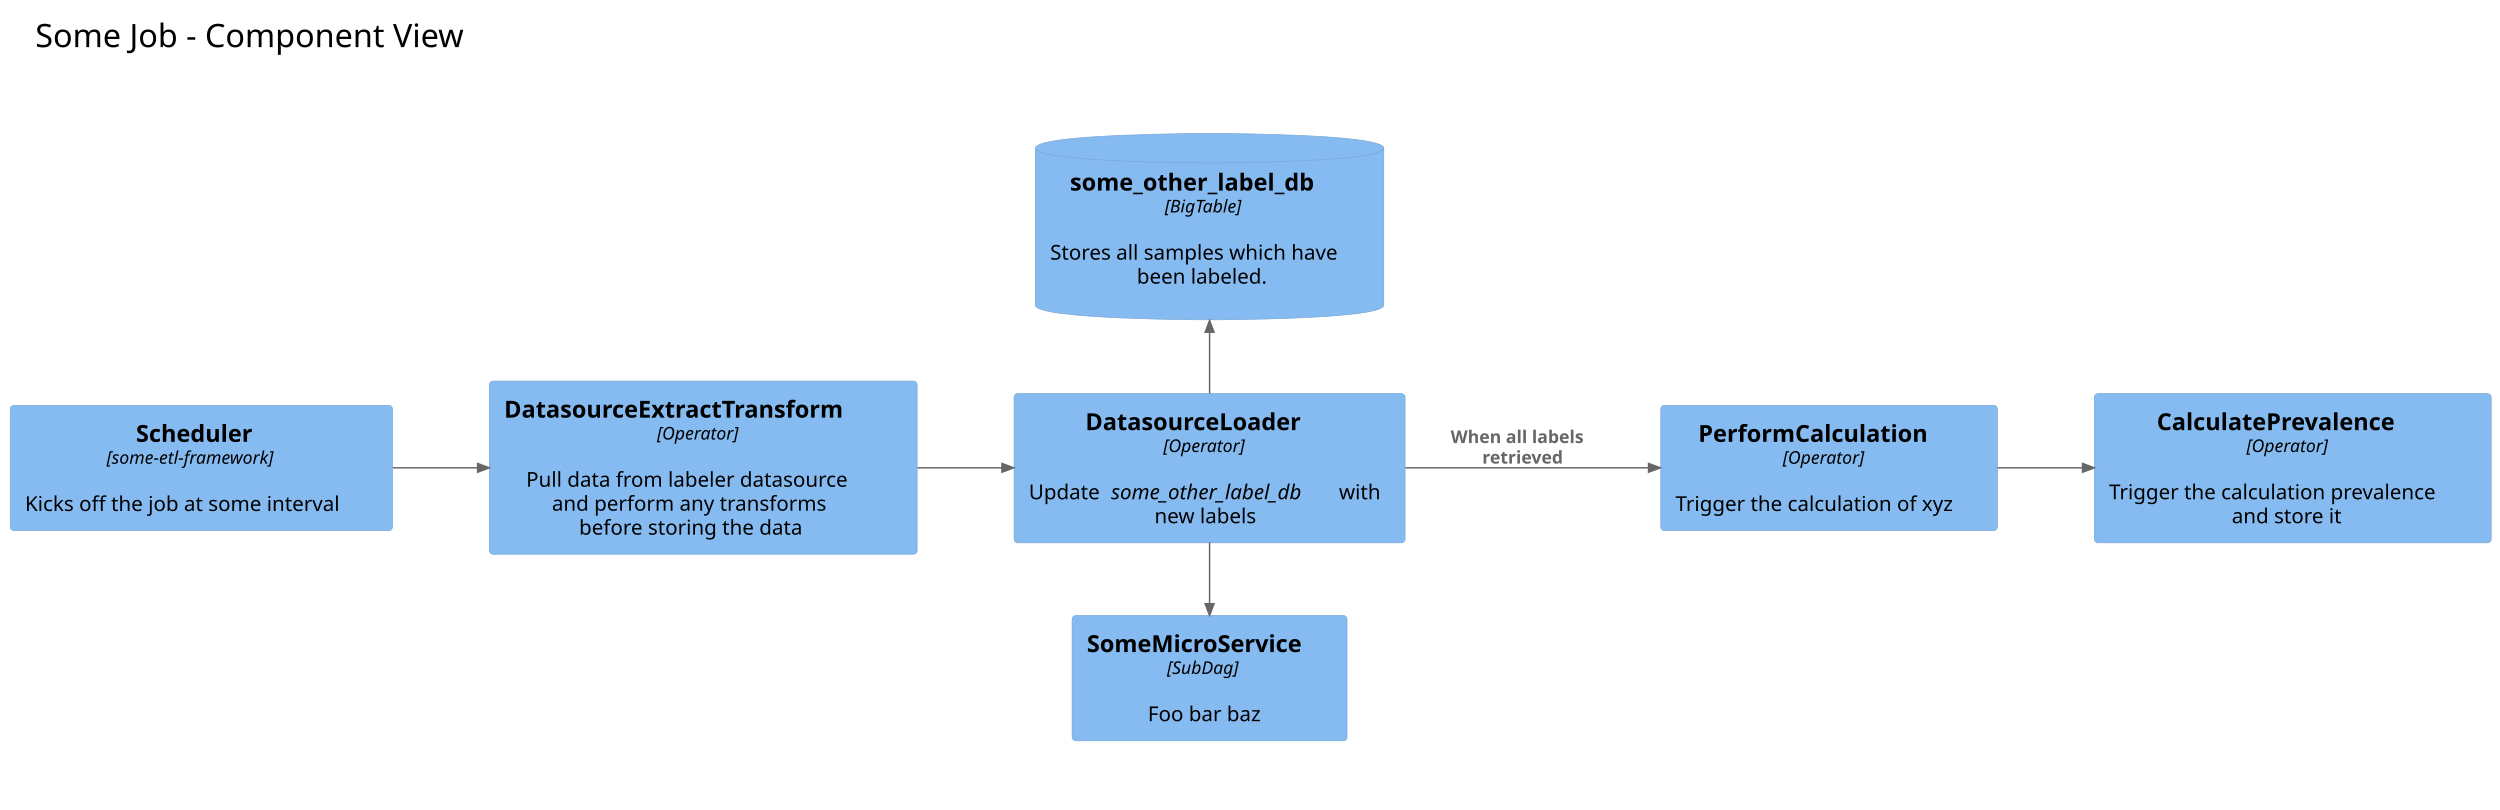
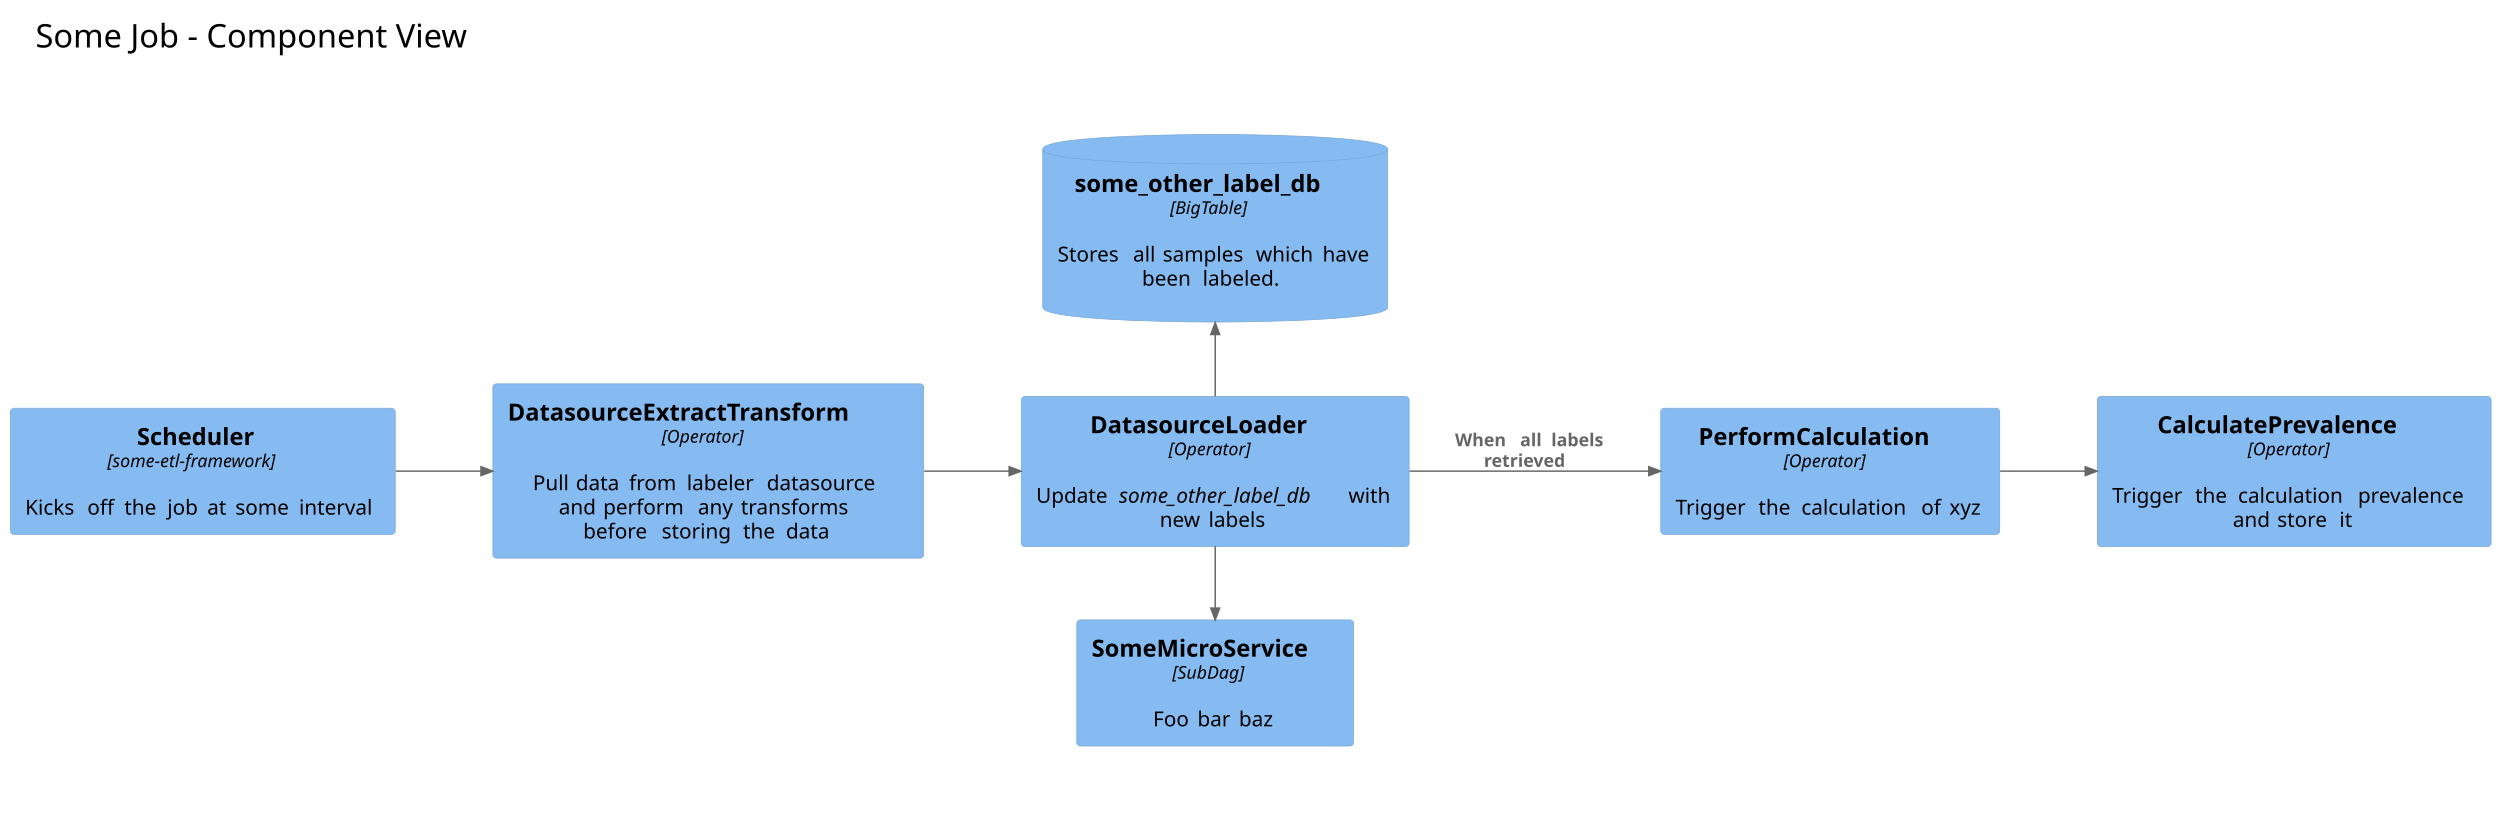
- <svg xmlns="http://www.w3.org/2000/svg" contentStyleType="text/css" height="551px" preserveAspectRatio="none" style="width:1701px;height:551px;background:#FFFFFF;" version="1.1" viewBox="0 0 1701 551" width="1701px" zoomAndPan="magnify">
+ <svg xmlns="http://www.w3.org/2000/svg" contentStyleType="text/css" height="551px" preserveAspectRatio="none" style="width:1689px;height:551px;background:#FFFFFF;" version="1.1" viewBox="0 0 1689 551" width="1689px" zoomAndPan="magnify">
  <defs />
  <g>
    <text fill="#888888" font-family="sans-serif" font-size="10" lengthAdjust="spacing" textLength="3" x="166" y="9.282"> </text>
    <text fill="#000000" font-family="sans-serif" font-size="22" lengthAdjust="spacing" textLength="311" x="24" y="32.062">Some Job - Component View</text>
    <text fill="#888888" font-family="sans-serif" font-size="10" lengthAdjust="spacing" textLength="3" x="166" y="46.532"> </text>
    <text fill="#888888" font-family="sans-serif" font-size="10" lengthAdjust="spacing" textLength="3" x="166" y="58.173"> </text>
    <text fill="#888888" font-family="sans-serif" font-size="10" lengthAdjust="spacing" textLength="3" x="166" y="69.814"> </text>
    <text fill="#888888" font-family="sans-serif" font-size="10" lengthAdjust="spacing" textLength="3" x="166" y="81.454"> </text>
    <g id="elem_scheduler">
      <rect fill="#85BBF0" height="85.188" rx="2.5" ry="2.5" style="stroke:#78A8D8;stroke-width:0.5;" width="260" x="7" y="275.812" />
      <text fill="#000000" font-family="sans-serif" font-size="16" font-weight="bold" lengthAdjust="spacing" textLength="89" x="92.5" y="300.664">Scheduler</text>
      <text fill="#000000" font-family="sans-serif" font-size="12" font-style="italic" lengthAdjust="spacing" textLength="129" x="72.5" y="315.576">[some-etl-framework]</text>
      <text fill="#000000" font-family="sans-serif" font-size="14" lengthAdjust="spacing" textLength="4" x="135" y="331.401"> </text>
-       <text fill="#000000" font-family="sans-serif" font-size="14" lengthAdjust="spacing" textLength="240" x="17" y="347.698">Kicks off the job at some interval</text>
+       <text fill="#000000" font-family="sans-serif" font-size="14" lengthAdjust="spacing" textLength="38" x="17" y="347.698">Kicks</text>
+       <text fill="#000000" font-family="sans-serif" font-size="14" lengthAdjust="spacing" textLength="4" x="55" y="347.698"> </text>
+       <text fill="#000000" font-family="sans-serif" font-size="14" lengthAdjust="spacing" textLength="21" x="59" y="347.698">off</text>
+       <text fill="#000000" font-family="sans-serif" font-size="14" lengthAdjust="spacing" textLength="4" x="80" y="347.698"> </text>
+       <text fill="#000000" font-family="sans-serif" font-size="14" lengthAdjust="spacing" textLength="25" x="84" y="347.698">the</text>
+       <text fill="#000000" font-family="sans-serif" font-size="14" lengthAdjust="spacing" textLength="4" x="109" y="347.698"> </text>
+       <text fill="#000000" font-family="sans-serif" font-size="14" lengthAdjust="spacing" textLength="23" x="113" y="347.698">job</text>
+       <text fill="#000000" font-family="sans-serif" font-size="14" lengthAdjust="spacing" textLength="4" x="136" y="347.698"> </text>
+       <text fill="#000000" font-family="sans-serif" font-size="14" lengthAdjust="spacing" textLength="15" x="140" y="347.698">at</text>
+       <text fill="#000000" font-family="sans-serif" font-size="14" lengthAdjust="spacing" textLength="4" x="155" y="347.698"> </text>
+       <text fill="#000000" font-family="sans-serif" font-size="14" lengthAdjust="spacing" textLength="39" x="159" y="347.698">some</text>
+       <text fill="#000000" font-family="sans-serif" font-size="14" lengthAdjust="spacing" textLength="4" x="198" y="347.698"> </text>
+       <text fill="#000000" font-family="sans-serif" font-size="14" lengthAdjust="spacing" textLength="55" x="202" y="347.698">interval</text>
    </g>
    <g id="elem_extractTransform">
      <rect fill="#85BBF0" height="117.781" rx="2.5" ry="2.5" style="stroke:#78A8D8;stroke-width:0.5;" width="291" x="333" y="259.312" />
      <text fill="#000000" font-family="sans-serif" font-size="16" font-weight="bold" lengthAdjust="spacing" textLength="271" x="343" y="284.164">DatasourceExtractTransform</text>
      <text fill="#000000" font-family="sans-serif" font-size="12" font-style="italic" lengthAdjust="spacing" textLength="63" x="447" y="299.076">[Operator]</text>
      <text fill="#000000" font-family="sans-serif" font-size="14" lengthAdjust="spacing" textLength="4" x="476.5" y="314.901"> </text>
-       <text fill="#000000" font-family="sans-serif" font-size="14" lengthAdjust="spacing" textLength="237" x="358" y="331.198">Pull data from labeler datasource</text>
-       <text fill="#000000" font-family="sans-serif" font-size="14" lengthAdjust="spacing" textLength="202" x="375.5" y="347.495">and perform any transforms</text>
-       <text fill="#000000" font-family="sans-serif" font-size="14" lengthAdjust="spacing" textLength="169" x="394" y="363.792">before storing the data</text>
+       <text fill="#000000" font-family="sans-serif" font-size="14" lengthAdjust="spacing" textLength="25" x="360" y="331.198">Pull</text>
+       <text fill="#000000" font-family="sans-serif" font-size="14" lengthAdjust="spacing" textLength="4" x="385" y="331.198"> </text>
+       <text fill="#000000" font-family="sans-serif" font-size="14" lengthAdjust="spacing" textLength="32" x="389" y="331.198">data</text>
+       <text fill="#000000" font-family="sans-serif" font-size="14" lengthAdjust="spacing" textLength="4" x="421" y="331.198"> </text>
+       <text fill="#000000" font-family="sans-serif" font-size="14" lengthAdjust="spacing" textLength="35" x="425" y="331.198">from</text>
+       <text fill="#000000" font-family="sans-serif" font-size="14" lengthAdjust="spacing" textLength="4" x="460" y="331.198"> </text>
+       <text fill="#000000" font-family="sans-serif" font-size="14" lengthAdjust="spacing" textLength="50" x="464" y="331.198">labeler</text>
+       <text fill="#000000" font-family="sans-serif" font-size="14" lengthAdjust="spacing" textLength="4" x="514" y="331.198"> </text>
+       <text fill="#000000" font-family="sans-serif" font-size="14" lengthAdjust="spacing" textLength="79" x="518" y="331.198">datasource</text>
+       <text fill="#000000" font-family="sans-serif" font-size="14" lengthAdjust="spacing" textLength="26" x="377.5" y="347.495">and</text>
+       <text fill="#000000" font-family="sans-serif" font-size="14" lengthAdjust="spacing" textLength="4" x="403.5" y="347.495"> </text>
+       <text fill="#000000" font-family="sans-serif" font-size="14" lengthAdjust="spacing" textLength="60" x="407.5" y="347.495">perform</text>
+       <text fill="#000000" font-family="sans-serif" font-size="14" lengthAdjust="spacing" textLength="4" x="467.5" y="347.495"> </text>
+       <text fill="#000000" font-family="sans-serif" font-size="14" lengthAdjust="spacing" textLength="25" x="471.5" y="347.495">any</text>
+       <text fill="#000000" font-family="sans-serif" font-size="14" lengthAdjust="spacing" textLength="4" x="496.5" y="347.495"> </text>
+       <text fill="#000000" font-family="sans-serif" font-size="14" lengthAdjust="spacing" textLength="79" x="500.5" y="347.495">transforms</text>
+       <text fill="#000000" font-family="sans-serif" font-size="14" lengthAdjust="spacing" textLength="49" x="394" y="363.792">before</text>
+       <text fill="#000000" font-family="sans-serif" font-size="14" lengthAdjust="spacing" textLength="4" x="443" y="363.792"> </text>
+       <text fill="#000000" font-family="sans-serif" font-size="14" lengthAdjust="spacing" textLength="51" x="447" y="363.792">storing</text>
+       <text fill="#000000" font-family="sans-serif" font-size="14" lengthAdjust="spacing" textLength="4" x="498" y="363.792"> </text>
+       <text fill="#000000" font-family="sans-serif" font-size="14" lengthAdjust="spacing" textLength="25" x="502" y="363.792">the</text>
+       <text fill="#000000" font-family="sans-serif" font-size="14" lengthAdjust="spacing" textLength="4" x="527" y="363.792"> </text>
+       <text fill="#000000" font-family="sans-serif" font-size="14" lengthAdjust="spacing" textLength="32" x="531" y="363.792">data</text>
    </g>
    <g id="elem_loader">
-       <rect fill="#85BBF0" height="101.484" rx="2.5" ry="2.5" style="stroke:#78A8D8;stroke-width:0.5;" width="266" x="690" y="267.812" />
-       <text fill="#000000" font-family="sans-serif" font-size="16" font-weight="bold" lengthAdjust="spacing" textLength="169" x="738.5" y="292.664">DatasourceLoader</text>
-       <text fill="#000000" font-family="sans-serif" font-size="12" font-style="italic" lengthAdjust="spacing" textLength="63" x="791.5" y="307.576">[Operator]</text>
-       <text fill="#000000" font-family="sans-serif" font-size="14" lengthAdjust="spacing" textLength="4" x="821" y="323.401"> </text>
+       <rect fill="#85BBF0" height="101.484" rx="2.5" ry="2.5" style="stroke:#78A8D8;stroke-width:0.5;" width="262" x="690" y="267.812" />
+       <text fill="#000000" font-family="sans-serif" font-size="16" font-weight="bold" lengthAdjust="spacing" textLength="169" x="736.5" y="292.664">DatasourceLoader</text>
+       <text fill="#000000" font-family="sans-serif" font-size="12" font-style="italic" lengthAdjust="spacing" textLength="63" x="789.5" y="307.576">[Operator]</text>
+       <text fill="#000000" font-family="sans-serif" font-size="14" lengthAdjust="spacing" textLength="4" x="819" y="323.401"> </text>
      <text fill="#000000" font-family="sans-serif" font-size="14" lengthAdjust="spacing" textLength="52" x="700" y="339.698">Update</text>
+       <text fill="#000000" font-family="sans-serif" font-size="14" lengthAdjust="spacing" textLength="4" x="752" y="339.698"> </text>
      <text fill="#000000" font-family="sans-serif" font-size="14" font-style="italic" lengthAdjust="spacing" textLength="151" x="756" y="339.698">some_other_label_db</text>
+       <text fill="#000000" font-family="sans-serif" font-size="14" lengthAdjust="spacing" textLength="4" x="907" y="339.698"> </text>
      <text fill="#000000" font-family="sans-serif" font-size="14" lengthAdjust="spacing" textLength="31" x="911" y="339.698">with</text>
-       <text fill="#000000" font-family="sans-serif" font-size="14" lengthAdjust="spacing" textLength="75" x="785.5" y="355.995">new labels</text>
+       <text fill="#000000" font-family="sans-serif" font-size="14" lengthAdjust="spacing" textLength="29" x="783.5" y="355.995">new</text>
+       <text fill="#000000" font-family="sans-serif" font-size="14" lengthAdjust="spacing" textLength="4" x="812.5" y="355.995"> </text>
+       <text fill="#000000" font-family="sans-serif" font-size="14" lengthAdjust="spacing" textLength="42" x="816.5" y="355.995">labels</text>
    </g>
    <g id="elem_someMicroService">
-       <rect fill="#85BBF0" height="85.188" rx="2.5" ry="2.5" style="stroke:#78A8D8;stroke-width:0.5;" width="187" x="729.5" y="418.812" />
-       <text fill="#000000" font-family="sans-serif" font-size="16" font-weight="bold" lengthAdjust="spacing" textLength="167" x="739.5" y="443.664">SomeMicroService</text>
-       <text fill="#000000" font-family="sans-serif" font-size="12" font-style="italic" lengthAdjust="spacing" textLength="58" x="794" y="458.576">[SubDag]</text>
-       <text fill="#000000" font-family="sans-serif" font-size="14" lengthAdjust="spacing" textLength="4" x="821" y="474.401"> </text>
-       <text fill="#000000" font-family="sans-serif" font-size="14" lengthAdjust="spacing" textLength="84" x="781" y="490.698">Foo bar baz</text>
+       <rect fill="#85BBF0" height="85.188" rx="2.5" ry="2.5" style="stroke:#78A8D8;stroke-width:0.5;" width="187" x="727.5" y="418.812" />
+       <text fill="#000000" font-family="sans-serif" font-size="16" font-weight="bold" lengthAdjust="spacing" textLength="167" x="737.5" y="443.664">SomeMicroService</text>
+       <text fill="#000000" font-family="sans-serif" font-size="12" font-style="italic" lengthAdjust="spacing" textLength="58" x="792" y="458.576">[SubDag]</text>
+       <text fill="#000000" font-family="sans-serif" font-size="14" lengthAdjust="spacing" textLength="4" x="819" y="474.401"> </text>
+       <text fill="#000000" font-family="sans-serif" font-size="14" lengthAdjust="spacing" textLength="26" x="779" y="490.698">Foo</text>
+       <text fill="#000000" font-family="sans-serif" font-size="14" lengthAdjust="spacing" textLength="4" x="805" y="490.698"> </text>
+       <text fill="#000000" font-family="sans-serif" font-size="14" lengthAdjust="spacing" textLength="24" x="809" y="490.698">bar</text>
+       <text fill="#000000" font-family="sans-serif" font-size="14" lengthAdjust="spacing" textLength="4" x="833" y="490.698"> </text>
+       <text fill="#000000" font-family="sans-serif" font-size="14" lengthAdjust="spacing" textLength="26" x="837" y="490.698">baz</text>
    </g>
    <g id="elem_performCalculations">
-       <rect fill="#85BBF0" height="85.188" rx="2.5" ry="2.5" style="stroke:#78A8D8;stroke-width:0.5;" width="229" x="1130" y="275.812" />
-       <text fill="#000000" font-family="sans-serif" font-size="16" font-weight="bold" lengthAdjust="spacing" textLength="178" x="1155.5" y="300.664">PerformCalculation</text>
-       <text fill="#000000" font-family="sans-serif" font-size="12" font-style="italic" lengthAdjust="spacing" textLength="63" x="1213" y="315.576">[Operator]</text>
-       <text fill="#000000" font-family="sans-serif" font-size="14" lengthAdjust="spacing" textLength="4" x="1242.5" y="331.401"> </text>
-       <text fill="#000000" font-family="sans-serif" font-size="14" lengthAdjust="spacing" textLength="209" x="1140" y="347.698">Trigger the calculation of xyz</text>
+       <rect fill="#85BBF0" height="85.188" rx="2.5" ry="2.5" style="stroke:#78A8D8;stroke-width:0.5;" width="229" x="1122" y="275.812" />
+       <text fill="#000000" font-family="sans-serif" font-size="16" font-weight="bold" lengthAdjust="spacing" textLength="178" x="1147.5" y="300.664">PerformCalculation</text>
+       <text fill="#000000" font-family="sans-serif" font-size="12" font-style="italic" lengthAdjust="spacing" textLength="63" x="1205" y="315.576">[Operator]</text>
+       <text fill="#000000" font-family="sans-serif" font-size="14" lengthAdjust="spacing" textLength="4" x="1234.5" y="331.401"> </text>
+       <text fill="#000000" font-family="sans-serif" font-size="14" lengthAdjust="spacing" textLength="52" x="1132" y="347.698">Trigger</text>
+       <text fill="#000000" font-family="sans-serif" font-size="14" lengthAdjust="spacing" textLength="4" x="1184" y="347.698"> </text>
+       <text fill="#000000" font-family="sans-serif" font-size="14" lengthAdjust="spacing" textLength="25" x="1188" y="347.698">the</text>
+       <text fill="#000000" font-family="sans-serif" font-size="14" lengthAdjust="spacing" textLength="4" x="1213" y="347.698"> </text>
+       <text fill="#000000" font-family="sans-serif" font-size="14" lengthAdjust="spacing" textLength="77" x="1217" y="347.698">calculation</text>
+       <text fill="#000000" font-family="sans-serif" font-size="14" lengthAdjust="spacing" textLength="4" x="1294" y="347.698"> </text>
+       <text fill="#000000" font-family="sans-serif" font-size="14" lengthAdjust="spacing" textLength="15" x="1298" y="347.698">of</text>
+       <text fill="#000000" font-family="sans-serif" font-size="14" lengthAdjust="spacing" textLength="4" x="1313" y="347.698"> </text>
+       <text fill="#000000" font-family="sans-serif" font-size="14" lengthAdjust="spacing" textLength="24" x="1317" y="347.698">xyz</text>
    </g>
    <g id="elem_calculatePrevalence">
-       <rect fill="#85BBF0" height="101.484" rx="2.5" ry="2.5" style="stroke:#78A8D8;stroke-width:0.5;" width="270" x="1425" y="267.812" />
-       <text fill="#000000" font-family="sans-serif" font-size="16" font-weight="bold" lengthAdjust="spacing" textLength="185" x="1467.5" y="292.664">CalculatePrevalence</text>
-       <text fill="#000000" font-family="sans-serif" font-size="12" font-style="italic" lengthAdjust="spacing" textLength="63" x="1528.5" y="307.576">[Operator]</text>
-       <text fill="#000000" font-family="sans-serif" font-size="14" lengthAdjust="spacing" textLength="4" x="1558" y="323.401"> </text>
-       <text fill="#000000" font-family="sans-serif" font-size="14" lengthAdjust="spacing" textLength="246" x="1435" y="339.698">Trigger the calculation prevalence</text>
-       <text fill="#000000" font-family="sans-serif" font-size="14" lengthAdjust="spacing" textLength="83" x="1518.5" y="355.995">and store it</text>
+       <rect fill="#85BBF0" height="101.484" rx="2.5" ry="2.5" style="stroke:#78A8D8;stroke-width:0.5;" width="266" x="1417" y="267.812" />
+       <text fill="#000000" font-family="sans-serif" font-size="16" font-weight="bold" lengthAdjust="spacing" textLength="185" x="1457.5" y="292.664">CalculatePrevalence</text>
+       <text fill="#000000" font-family="sans-serif" font-size="12" font-style="italic" lengthAdjust="spacing" textLength="63" x="1518.5" y="307.576">[Operator]</text>
+       <text fill="#000000" font-family="sans-serif" font-size="14" lengthAdjust="spacing" textLength="4" x="1548" y="323.401"> </text>
+       <text fill="#000000" font-family="sans-serif" font-size="14" lengthAdjust="spacing" textLength="52" x="1427" y="339.698">Trigger</text>
+       <text fill="#000000" font-family="sans-serif" font-size="14" lengthAdjust="spacing" textLength="4" x="1479" y="339.698"> </text>
+       <text fill="#000000" font-family="sans-serif" font-size="14" lengthAdjust="spacing" textLength="25" x="1483" y="339.698">the</text>
+       <text fill="#000000" font-family="sans-serif" font-size="14" lengthAdjust="spacing" textLength="4" x="1508" y="339.698"> </text>
+       <text fill="#000000" font-family="sans-serif" font-size="14" lengthAdjust="spacing" textLength="77" x="1512" y="339.698">calculation</text>
+       <text fill="#000000" font-family="sans-serif" font-size="14" lengthAdjust="spacing" textLength="4" x="1589" y="339.698"> </text>
+       <text fill="#000000" font-family="sans-serif" font-size="14" lengthAdjust="spacing" textLength="80" x="1593" y="339.698">prevalence</text>
+       <text fill="#000000" font-family="sans-serif" font-size="14" lengthAdjust="spacing" textLength="26" x="1508.5" y="355.995">and</text>
+       <text fill="#000000" font-family="sans-serif" font-size="14" lengthAdjust="spacing" textLength="4" x="1534.5" y="355.995"> </text>
+       <text fill="#000000" font-family="sans-serif" font-size="14" lengthAdjust="spacing" textLength="38" x="1538.5" y="355.995">store</text>
+       <text fill="#000000" font-family="sans-serif" font-size="14" lengthAdjust="spacing" textLength="4" x="1576.5" y="355.995"> </text>
+       <text fill="#000000" font-family="sans-serif" font-size="14" lengthAdjust="spacing" textLength="11" x="1580.5" y="355.995">it</text>
    </g>
    <g id="elem_sampleLabelsDb">
-       <path d="M704.5,100.812 C704.5,90.812 823,90.812 823,90.812 C823,90.812 941.5,90.812 941.5,100.812 L941.5,207.594 C941.5,217.594 823,217.594 823,217.594 C823,217.594 704.5,217.594 704.5,207.594 L704.5,100.812 " fill="#85BBF0" style="stroke:#78A8D8;stroke-width:0.5;" />
-       <path d="M704.5,100.812 C704.5,110.812 823,110.812 823,110.812 C823,110.812 941.5,110.812 941.5,100.812 " fill="none" style="stroke:#78A8D8;stroke-width:0.5;" />
-       <text fill="#000000" font-family="sans-serif" font-size="16" font-weight="bold" lengthAdjust="spacing" textLength="190" x="728" y="129.664">some_other_label_db</text>
-       <text fill="#000000" font-family="sans-serif" font-size="12" font-style="italic" lengthAdjust="spacing" textLength="61" x="792.5" y="144.576">[BigTable]</text>
-       <text fill="#000000" font-family="sans-serif" font-size="14" lengthAdjust="spacing" textLength="4" x="821" y="160.401"> </text>
-       <text fill="#000000" font-family="sans-serif" font-size="14" lengthAdjust="spacing" textLength="213" x="714.5" y="176.698">Stores all samples which have</text>
-       <text fill="#000000" font-family="sans-serif" font-size="14" lengthAdjust="spacing" textLength="99" x="773.5" y="192.995">been labeled.</text>
-       <text fill="#000000" font-family="sans-serif" font-size="14" lengthAdjust="spacing" textLength="4" x="821" y="209.292"> </text>
+       <path d="M704.5,100.812 C704.5,90.812 821,90.812 821,90.812 C821,90.812 937.5,90.812 937.5,100.812 L937.5,207.594 C937.5,217.594 821,217.594 821,217.594 C821,217.594 704.5,217.594 704.5,207.594 L704.5,100.812 " fill="#85BBF0" style="stroke:#78A8D8;stroke-width:0.5;" />
+       <path d="M704.5,100.812 C704.5,110.812 821,110.812 821,110.812 C821,110.812 937.5,110.812 937.5,100.812 " fill="none" style="stroke:#78A8D8;stroke-width:0.5;" />
+       <text fill="#000000" font-family="sans-serif" font-size="16" font-weight="bold" lengthAdjust="spacing" textLength="190" x="726" y="129.664">some_other_label_db</text>
+       <text fill="#000000" font-family="sans-serif" font-size="12" font-style="italic" lengthAdjust="spacing" textLength="61" x="790.5" y="144.576">[BigTable]</text>
+       <text fill="#000000" font-family="sans-serif" font-size="14" lengthAdjust="spacing" textLength="4" x="819" y="160.401"> </text>
+       <text fill="#000000" font-family="sans-serif" font-size="14" lengthAdjust="spacing" textLength="47" x="714.5" y="176.698">Stores</text>
+       <text fill="#000000" font-family="sans-serif" font-size="14" lengthAdjust="spacing" textLength="4" x="761.5" y="176.698"> </text>
+       <text fill="#000000" font-family="sans-serif" font-size="14" lengthAdjust="spacing" textLength="16" x="765.5" y="176.698">all</text>
+       <text fill="#000000" font-family="sans-serif" font-size="14" lengthAdjust="spacing" textLength="4" x="781.5" y="176.698"> </text>
+       <text fill="#000000" font-family="sans-serif" font-size="14" lengthAdjust="spacing" textLength="59" x="785.5" y="176.698">samples</text>
+       <text fill="#000000" font-family="sans-serif" font-size="14" lengthAdjust="spacing" textLength="4" x="844.5" y="176.698"> </text>
+       <text fill="#000000" font-family="sans-serif" font-size="14" lengthAdjust="spacing" textLength="41" x="848.5" y="176.698">which</text>
+       <text fill="#000000" font-family="sans-serif" font-size="14" lengthAdjust="spacing" textLength="4" x="889.5" y="176.698"> </text>
+       <text fill="#000000" font-family="sans-serif" font-size="14" lengthAdjust="spacing" textLength="34" x="893.5" y="176.698">have</text>
+       <text fill="#000000" font-family="sans-serif" font-size="14" lengthAdjust="spacing" textLength="37" x="771.5" y="192.995">been</text>
+       <text fill="#000000" font-family="sans-serif" font-size="14" lengthAdjust="spacing" textLength="4" x="808.5" y="192.995"> </text>
+       <text fill="#000000" font-family="sans-serif" font-size="14" lengthAdjust="spacing" textLength="58" x="812.5" y="192.995">labeled.</text>
+       <text fill="#000000" font-family="sans-serif" font-size="14" lengthAdjust="spacing" textLength="4" x="819" y="209.292"> </text>
    </g>
    <g id="link_scheduler_extractTransform">
      <path d="M267.319,318.312 C286.093,318.312 305.567,318.312 324.749,318.312 " fill="none" id="scheduler-to-extractTransform" style="stroke:#666666;stroke-width:1.0;" />
      <polygon fill="#666666" points="332.949,318.312,324.949,315.312,324.949,321.312,332.949,318.312" style="stroke:#666666;stroke-width:1.0;" />
      <text fill="#666666" font-family="sans-serif" font-size="12" font-weight="bold" lengthAdjust="spacing" textLength="4" x="298" y="315.451"> </text>
    </g>
    <g id="link_extractTransform_loader">
-       <path d="M624.254,318.312 C643.265,318.312 662.721,318.312 681.656,318.312 " fill="none" id="extractTransform-to-loader" style="stroke:#666666;stroke-width:1.0;" />
-       <polygon fill="#666666" points="689.737,318.312,681.737,315.312,681.737,321.312,689.737,318.312" style="stroke:#666666;stroke-width:1.0;" />
+       <path d="M624.396,318.312 C643.402,318.312 662.839,318.312 681.731,318.312 " fill="none" id="extractTransform-to-loader" style="stroke:#666666;stroke-width:1.0;" />
+       <polygon fill="#666666" points="689.791,318.312,681.791,315.312,681.791,321.312,689.791,318.312" style="stroke:#666666;stroke-width:1.0;" />
      <text fill="#666666" font-family="sans-serif" font-size="12" font-weight="bold" lengthAdjust="spacing" textLength="4" x="655" y="315.451"> </text>
    </g>
    <g id="link_loader_performCalculations">
-       <path d="M956.157,318.312 C1009.05,318.312 1069.6,318.312 1121.43,318.312 " fill="none" id="loader-to-performCalculations" style="stroke:#666666;stroke-width:1.0;" />
-       <polygon fill="#666666" points="1129.67,318.312,1121.67,315.312,1121.67,321.312,1129.67,318.312" style="stroke:#666666;stroke-width:1.0;" />
-       <text fill="#666666" font-family="sans-serif" font-size="12" font-weight="bold" lengthAdjust="spacing" textLength="108" x="987" y="301.451">When all labels</text>
-       <text fill="#666666" font-family="sans-serif" font-size="12" font-weight="bold" lengthAdjust="spacing" textLength="69" x="1008.5" y="315.42">retrieved</text>
+       <path d="M952.266,318.312 C1003.949,318.312 1063.05,318.312 1113.86,318.312 " fill="none" id="loader-to-performCalculations" style="stroke:#666666;stroke-width:1.0;" />
+       <polygon fill="#666666" points="1121.93,318.312,1113.93,315.312,1113.93,321.312,1121.93,318.312" style="stroke:#666666;stroke-width:1.0;" />
+       <text fill="#666666" font-family="sans-serif" font-size="12" font-weight="bold" lengthAdjust="spacing" textLength="40" x="983" y="301.451">When</text>
+       <text fill="#666666" font-family="sans-serif" font-size="12" font-weight="bold" lengthAdjust="spacing" textLength="4" x="1023" y="301.451"> </text>
+       <text fill="#666666" font-family="sans-serif" font-size="12" font-weight="bold" lengthAdjust="spacing" textLength="17" x="1027" y="301.451">all</text>
+       <text fill="#666666" font-family="sans-serif" font-size="12" font-weight="bold" lengthAdjust="spacing" textLength="4" x="1044" y="301.451"> </text>
+       <text fill="#666666" font-family="sans-serif" font-size="12" font-weight="bold" lengthAdjust="spacing" textLength="43" x="1048" y="301.451">labels</text>
+       <text fill="#666666" font-family="sans-serif" font-size="12" font-weight="bold" lengthAdjust="spacing" textLength="69" x="1002.5" y="315.42">retrieved</text>
    </g>
    <g id="link_sampleLabelsDb_loader">
-       <path d="M823,226.213 C823,240.221 823,254.631 823,267.769 " fill="none" id="sampleLabelsDb-backto-loader" style="stroke:#666666;stroke-width:1.0;" />
-       <polygon fill="#666666" points="823,218.023,820,226.023,826,226.023,823,218.023" style="stroke:#666666;stroke-width:1.0;" />
-       <text fill="#666666" font-family="sans-serif" font-size="12" font-weight="bold" lengthAdjust="spacing" textLength="4" x="810.5" y="247.451"> </text>
+       <path d="M821,226.213 C821,240.221 821,254.631 821,267.769 " fill="none" id="sampleLabelsDb-backto-loader" style="stroke:#666666;stroke-width:1.0;" />
+       <polygon fill="#666666" points="821,218.023,818,226.023,824,226.023,821,218.023" style="stroke:#666666;stroke-width:1.0;" />
+       <text fill="#666666" font-family="sans-serif" font-size="12" font-weight="bold" lengthAdjust="spacing" textLength="4" x="808.5" y="247.451"> </text>
    </g>
    <g id="link_loader_someMicroService">
-       <path d="M823,368.991 C823,382.483 823,397.057 823,410.551 " fill="none" id="loader-to-someMicroService" style="stroke:#666666;stroke-width:1.0;" />
-       <polygon fill="#666666" points="823,418.795,826,410.795,820,410.795,823,418.795" style="stroke:#666666;stroke-width:1.0;" />
-       <text fill="#666666" font-family="sans-serif" font-size="12" font-weight="bold" lengthAdjust="spacing" textLength="4" x="810.5" y="398.451"> </text>
+       <path d="M821,368.991 C821,382.483 821,397.057 821,410.551 " fill="none" id="loader-to-someMicroService" style="stroke:#666666;stroke-width:1.0;" />
+       <polygon fill="#666666" points="821,418.795,824,410.795,818,410.795,821,418.795" style="stroke:#666666;stroke-width:1.0;" />
+       <text fill="#666666" font-family="sans-serif" font-size="12" font-weight="bold" lengthAdjust="spacing" textLength="4" x="808.5" y="398.451"> </text>
    </g>
    <g id="link_performCalculations_calculatePrevalence">
-       <path d="M1359.12,318.312 C1377.83,318.312 1397.42,318.312 1416.72,318.312 " fill="none" id="performCalculations-to-calculatePrevalence" style="stroke:#666666;stroke-width:1.0;" />
-       <polygon fill="#666666" points="1424.97,318.312,1416.97,315.312,1416.97,321.312,1424.97,318.312" style="stroke:#666666;stroke-width:1.0;" />
-       <text fill="#666666" font-family="sans-serif" font-size="12" font-weight="bold" lengthAdjust="spacing" textLength="4" x="1390" y="315.451"> </text>
+       <path d="M1351.28,318.312 C1369.91,318.312 1389.4,318.312 1408.59,318.312 " fill="none" id="performCalculations-to-calculatePrevalence" style="stroke:#666666;stroke-width:1.0;" />
+       <polygon fill="#666666" points="1416.78,318.312,1408.78,315.312,1408.78,321.312,1416.78,318.312" style="stroke:#666666;stroke-width:1.0;" />
+       <text fill="#666666" font-family="sans-serif" font-size="12" font-weight="bold" lengthAdjust="spacing" textLength="4" x="1382" y="315.451"> </text>
    </g>
-     <text fill="#888888" font-family="sans-serif" font-size="10" lengthAdjust="spacing" textLength="3" x="842" y="518.282"> </text>
-     <text fill="#888888" font-family="sans-serif" font-size="10" lengthAdjust="spacing" textLength="3" x="842" y="529.923"> </text>
-     <text fill="#888888" font-family="sans-serif" font-size="10" lengthAdjust="spacing" textLength="3" x="842" y="541.563"> </text>
+     <text fill="#888888" font-family="sans-serif" font-size="10" lengthAdjust="spacing" textLength="3" x="836" y="518.282"> </text>
+     <text fill="#888888" font-family="sans-serif" font-size="10" lengthAdjust="spacing" textLength="3" x="836" y="529.923"> </text>
+     <text fill="#888888" font-family="sans-serif" font-size="10" lengthAdjust="spacing" textLength="3" x="836" y="541.563"> </text>
  </g>
</svg>
